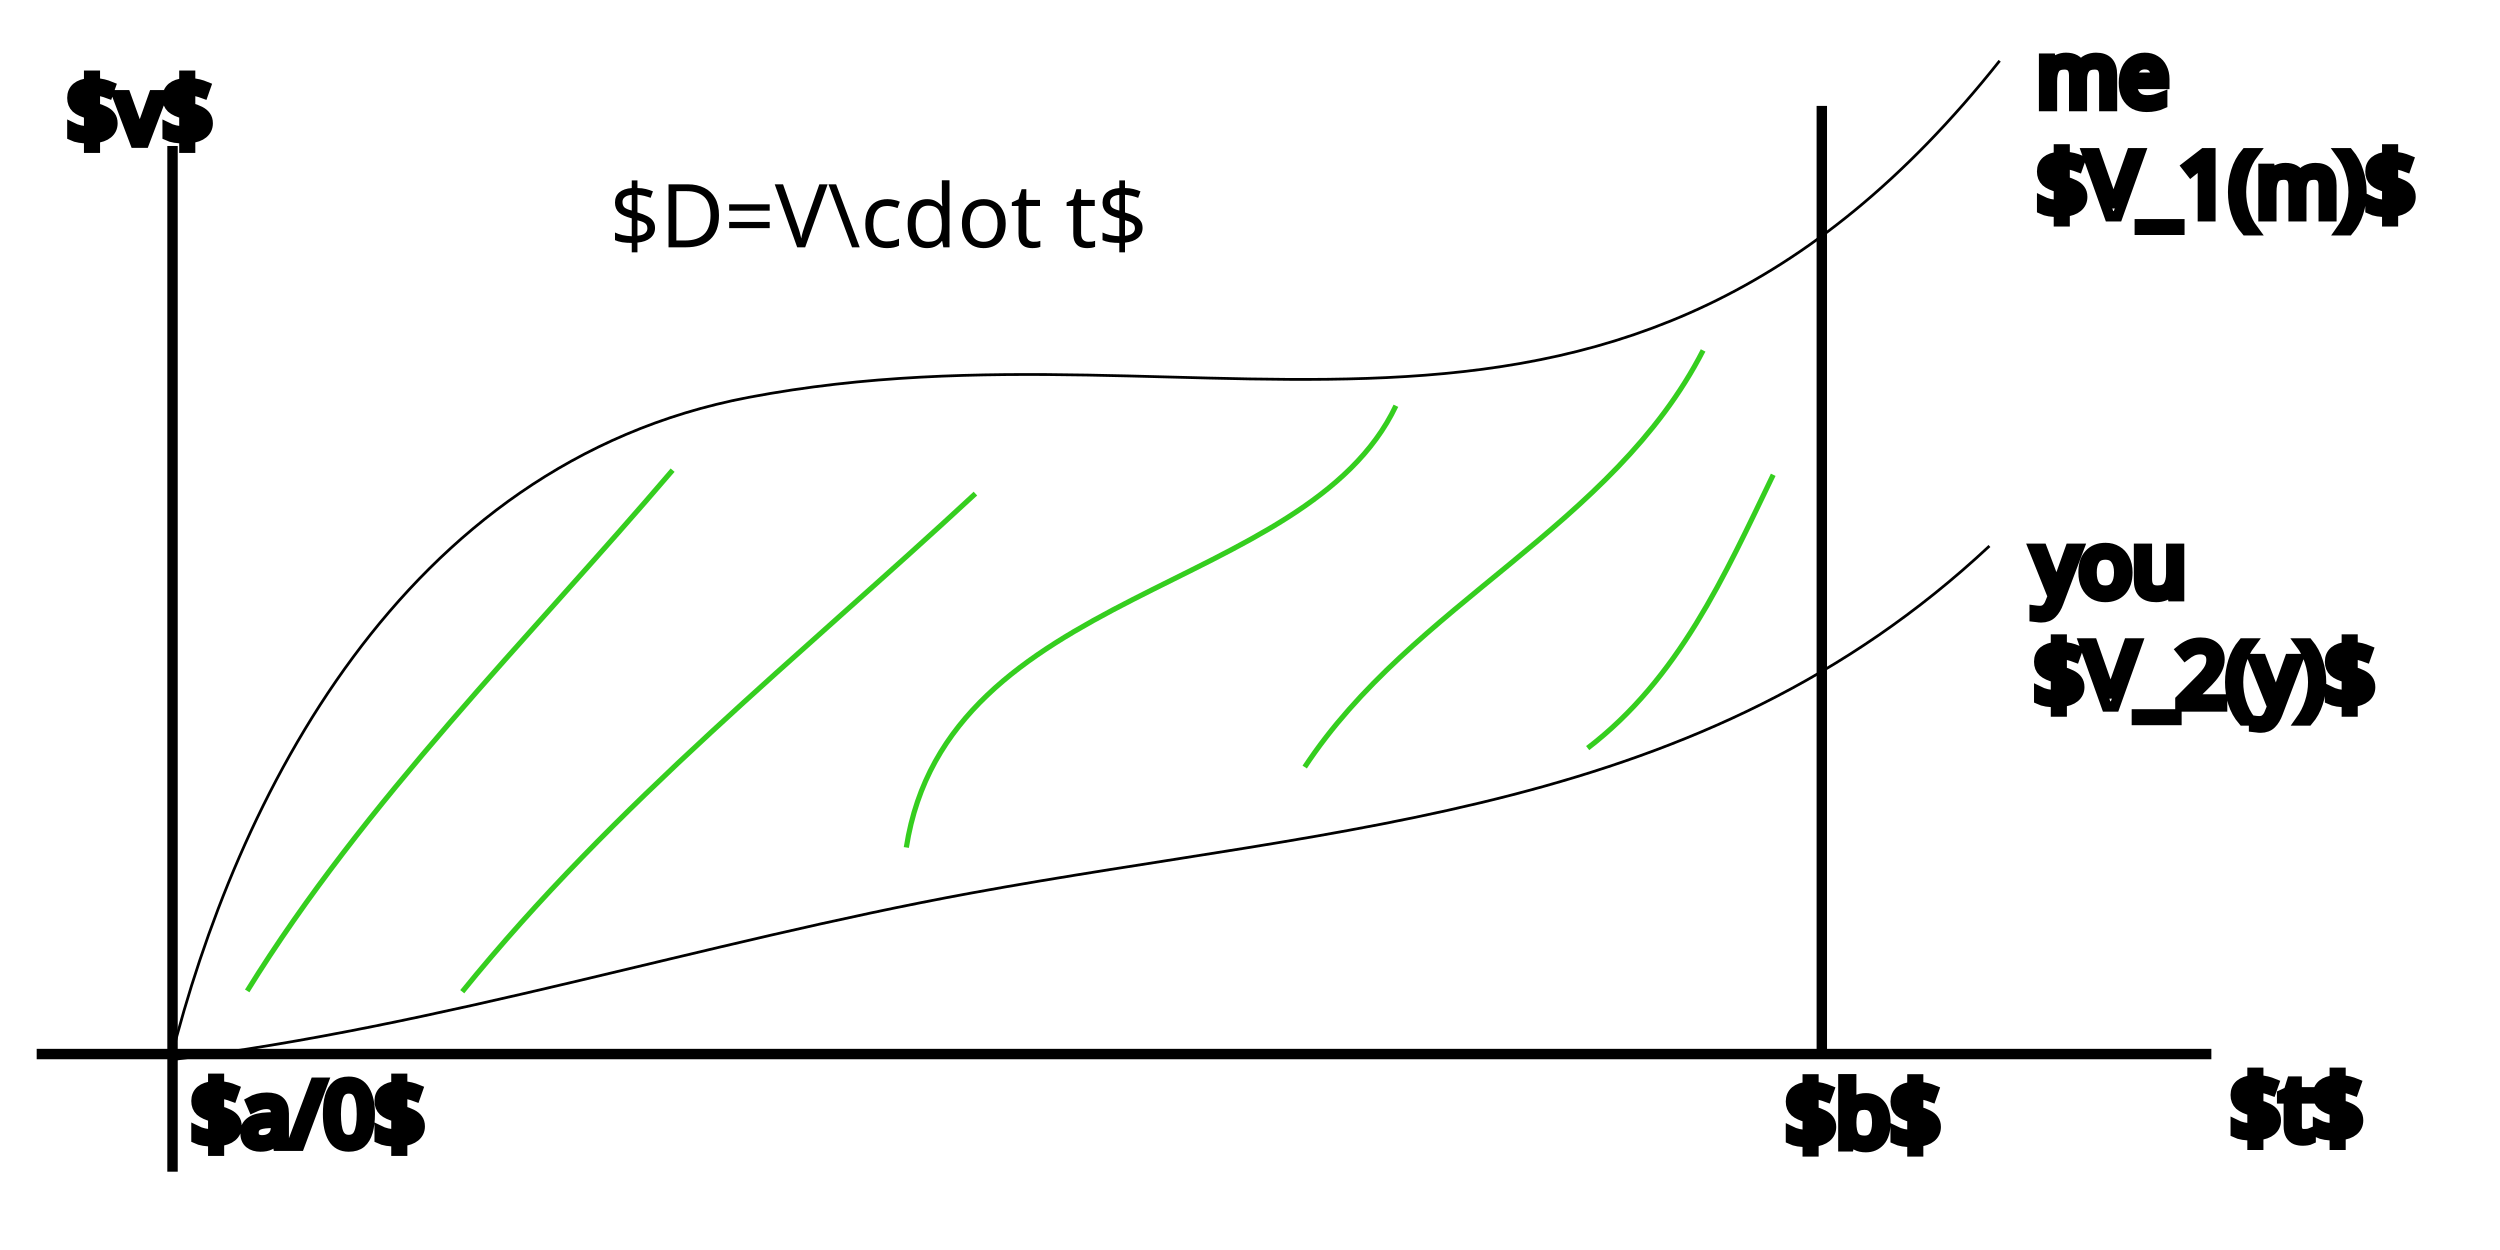
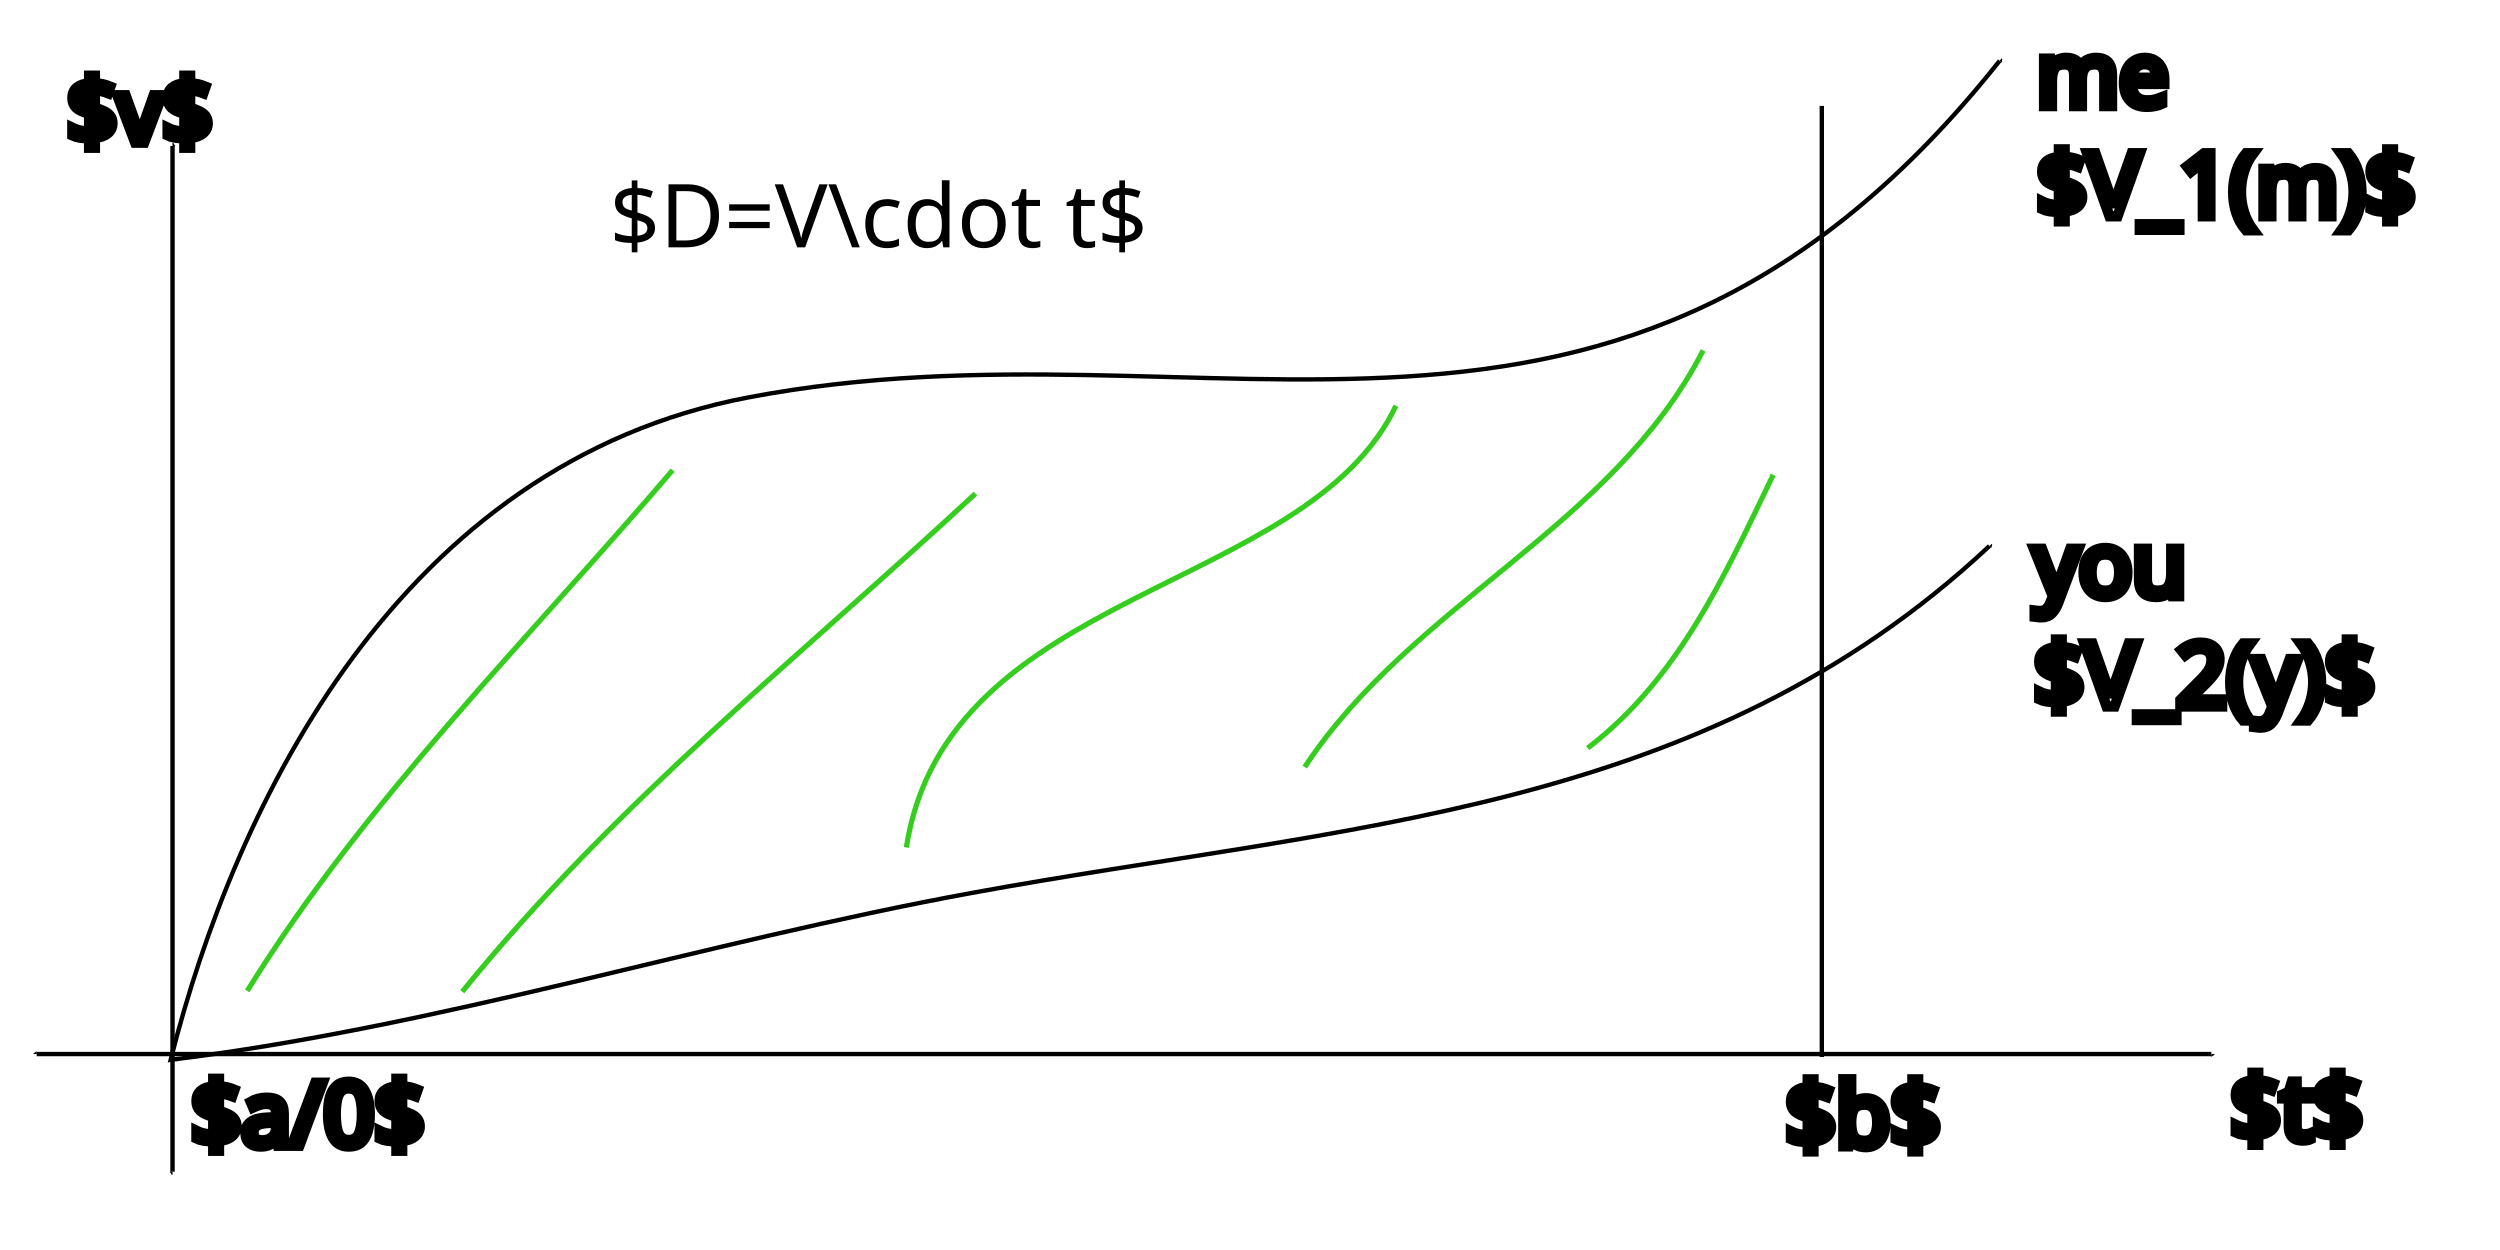
<svg xmlns="http://www.w3.org/2000/svg" width="240mm" height="120mm" viewBox="0 0 240 120" version="1.1" id="svg8">
-   <defs id="defs2" />
+   <defs id="defs2">
+     <marker id="marker-arrow-1.5923999999999998" orient="auto-start-reverse" refY="0" refX="0" markerHeight="1.69" markerWidth="0.911">
+       <g transform="scale(1.073399)" id="g316">
+         <path d="M -1.554,2.072 C -1.425,1.295 0,0.13 0.389,0 0,-0.13 -1.425,-1.295 -1.554,-2.072" style="fill:none;stroke:#000000;stroke-width:0.6;stroke-linecap:round;stroke-linejoin:round;stroke-miterlimit:10;stroke-dasharray:none;stroke-opacity:1" id="path314" />
+       </g>
+     </marker>
+     <marker id="marker-arrow-1.5923999999999998-3" orient="auto-start-reverse" refY="0" refX="0" markerHeight="1.690" markerWidth="0.911">
+       <g transform="scale(1.073399)" id="g347">
+         <path d="M -1.554,2.072 C -1.425,1.295 0,0.13 0.389,0 0,-0.13 -1.425,-1.295 -1.554,-2.072" style="fill:none;stroke:#000000;stroke-width:0.6;stroke-linecap:round;stroke-linejoin:round;stroke-miterlimit:10;stroke-dasharray:none;stroke-opacity:1" id="path345" />
+       </g>
+     </marker>
+     <marker id="marker-arrow-1.5923999999999998-6" orient="auto-start-reverse" refY="0" refX="0" markerHeight="1.690" markerWidth="0.911">
+       <g transform="scale(1.073399)" id="g378">
+         <path d="M -1.554,2.072 C -1.425,1.295 0,0.13 0.389,0 0,-0.13 -1.425,-1.295 -1.554,-2.072" style="fill:none;stroke:#000000;stroke-width:0.6;stroke-linecap:round;stroke-linejoin:round;stroke-miterlimit:10;stroke-dasharray:none;stroke-opacity:1" id="path376" />
+       </g>
+     </marker>
+   </defs>
  <g id="layer1" transform="translate(0,-177)">
-     <path style="fill:none;stroke-width:1;stroke:#000000;stroke-opacity:1" d="m 16.562,191.014 v 98.468" id="path185" />
-     <path style="fill:none;stroke:#000000;stroke-width:1;stroke-opacity:1" d="M 3.522,278.189 H 212.29" id="path741" />
+     <path style="fill:none;stroke-width:0.421;stroke:black;stroke-opacity:1;fill-opacity:1;marker-end:url(#marker-arrow-1.5923999999999998);marker-start:url(#marker-arrow-1.5923999999999998);stroke-dasharray:none" d="m 16.562,191.014 v 98.468" id="path185" />
+     <path style="fill:none;stroke:black;stroke-width:0.421;stroke-opacity:1;fill-opacity:1;marker-end:url(#marker-arrow-1.5923999999999998);marker-start:url(#marker-arrow-1.5923999999999998);stroke-dasharray:none" d="M 3.522,278.189 H 212.29" id="path741" />
    <text xml:space="preserve" style="font-size:8.467px;font-family:nerd;-inkscape-font-specification:nerd;fill:none;stroke:#000000;stroke-width:1;stroke-opacity:1" x="6.419" y="190.695" id="text797">
      <tspan id="tspan795" style="stroke-width:1" x="6.419" y="190.695">$v$</tspan>
    </text>
    <text xml:space="preserve" style="font-size:8.467px;font-family:nerd;-inkscape-font-specification:nerd;fill:none;stroke:#000000;stroke-width:1;stroke-opacity:1" x="214.101" y="286.413" id="text801">
      <tspan id="tspan799" style="stroke-width:1" x="214.101" y="286.413">$t$</tspan>
    </text>
-     <path style="fill:none;stroke:#000000;stroke-width:0.265px;stroke-linecap:butt;stroke-linejoin:miter;stroke-opacity:1" d="m 191.968,182.834 c -36.748,46.297 -75.215,23.771 -120.118,32.315 -33.437,6.362 -49.252,38.91 -55.467,63.595 25.987,-3.21 51.035,-11.274 76.827,-16.007 35.982,-6.603 70.139,-7.476 97.776,-33.321" id="path1074" />
+     <path style="fill:none;stroke:black;stroke-width:0.421;stroke-linecap:butt;stroke-linejoin:miter;stroke-opacity:1;fill-opacity:1;marker-end:url(#marker-arrow-1.5923999999999998);marker-start:url(#marker-arrow-1.5923999999999998);stroke-dasharray:none" d="m 191.968,182.834 c -36.748,46.297 -75.215,23.771 -120.118,32.315 -33.437,6.362 -49.252,38.91 -55.467,63.595 25.987,-3.21 51.035,-11.274 76.827,-16.007 35.982,-6.603 70.139,-7.476 97.776,-33.321" id="path1074" />
    <text xml:space="preserve" style="font-size:8.467px;font-family:nerd;-inkscape-font-specification:nerd;fill:none;stroke:#000000;stroke-width:1;stroke-opacity:1" x="195.515" y="187.178" id="text1078">
      <tspan id="tspan1076" style="stroke-width:1" x="195.515" y="187.178">me</tspan>
      <tspan style="stroke-width:1" x="195.515" y="197.761" id="tspan1117">$V_1(m)$</tspan>
    </text>
    <text xml:space="preserve" style="font-size:8.467px;font-family:nerd;-inkscape-font-specification:nerd;fill:none;stroke:#000000;stroke-width:1;stroke-opacity:1" x="195.233" y="234.236" id="text1082">
      <tspan id="tspan1080" style="stroke-width:1" x="195.233" y="234.236">you</tspan>
      <tspan style="stroke-width:1" x="195.233" y="244.819" id="tspan1119">$V_2(y)$</tspan>
    </text>
-     <path style="fill:none;stroke:#000000;stroke-width:1;stroke-opacity:1" d="m 174.894,278.469 v -91.302" id="path1121" />
+     <path style="fill:none;stroke:black;stroke-width:0.421;stroke-opacity:1;fill-opacity:1;marker-end:none;marker-start:none;stroke-dasharray:none" d="m 174.894,278.469 v -91.302" id="path1121" />
    <text xml:space="preserve" style="font-size:8.467px;font-family:nerd;-inkscape-font-specification:nerd;fill:none;stroke:#000000;stroke-width:1;stroke-opacity:1" x="171.403" y="287.045" id="text1125">
      <tspan id="tspan1123" style="stroke-width:1" x="171.403" y="287.045">$b$</tspan>
    </text>
    <text xml:space="preserve" style="font-size:8.467px;font-family:nerd;-inkscape-font-specification:nerd;fill:none;stroke:#000000;stroke-width:1;stroke-opacity:1" x="18.332" y="286.987" id="text1129">
      <tspan id="tspan1127" style="stroke-width:1" x="18.332" y="286.987">$a/0$</tspan>
    </text>
    <path style="fill:none;stroke:#35ce1f;stroke-width:0.5;stroke-linecap:butt;stroke-linejoin:miter;stroke-opacity:1;stroke-dasharray:none" d="M 23.732,272.128 C 35.109,253.759 50.616,238.484 64.571,222.135" id="path1179" />
    <path style="fill:none;stroke:#35ce1f;stroke-width:0.5;stroke-linecap:butt;stroke-linejoin:miter;stroke-opacity:1;stroke-dasharray:none" d="M 44.375,272.205 C 59.004,254.131 76.855,239.953 93.64,224.386" id="path1181" />
    <path style="fill:none;stroke:#35ce1f;stroke-width:0.5;stroke-linecap:butt;stroke-linejoin:miter;stroke-opacity:1;stroke-dasharray:none" d="m 87.008,258.359 c 3.88,-24.999 38.418,-24.329 47,-42.405" id="path1183" />
    <path style="fill:none;stroke:#35ce1f;stroke-width:0.5;stroke-linecap:butt;stroke-linejoin:miter;stroke-opacity:1;stroke-dasharray:none" d="m 125.251,250.638 c 10.357,-15.725 29.546,-23.03 38.248,-39.998" id="path1185" />
    <path style="fill:none;stroke:#35ce1f;stroke-width:0.5;stroke-linecap:butt;stroke-linejoin:miter;stroke-opacity:1;stroke-dasharray:none" d="m 170.23,222.579 c -4.708,9.757 -9.049,19.522 -17.815,26.239" id="path1187" />
    <text xml:space="preserve" style="font-size:8.467px;font-family:nerd;-inkscape-font-specification:nerd;fill:#000000;stroke:none;stroke-width:0.5;stroke-dasharray:none;stroke-opacity:1" x="58.508" y="200.744" id="text1243">
      <tspan id="tspan1241" style="fill:#000000;stroke:none;stroke-width:0.5" x="58.508" y="200.744">$D=V\cdot t$</tspan>
    </text>
  </g>
</svg>
